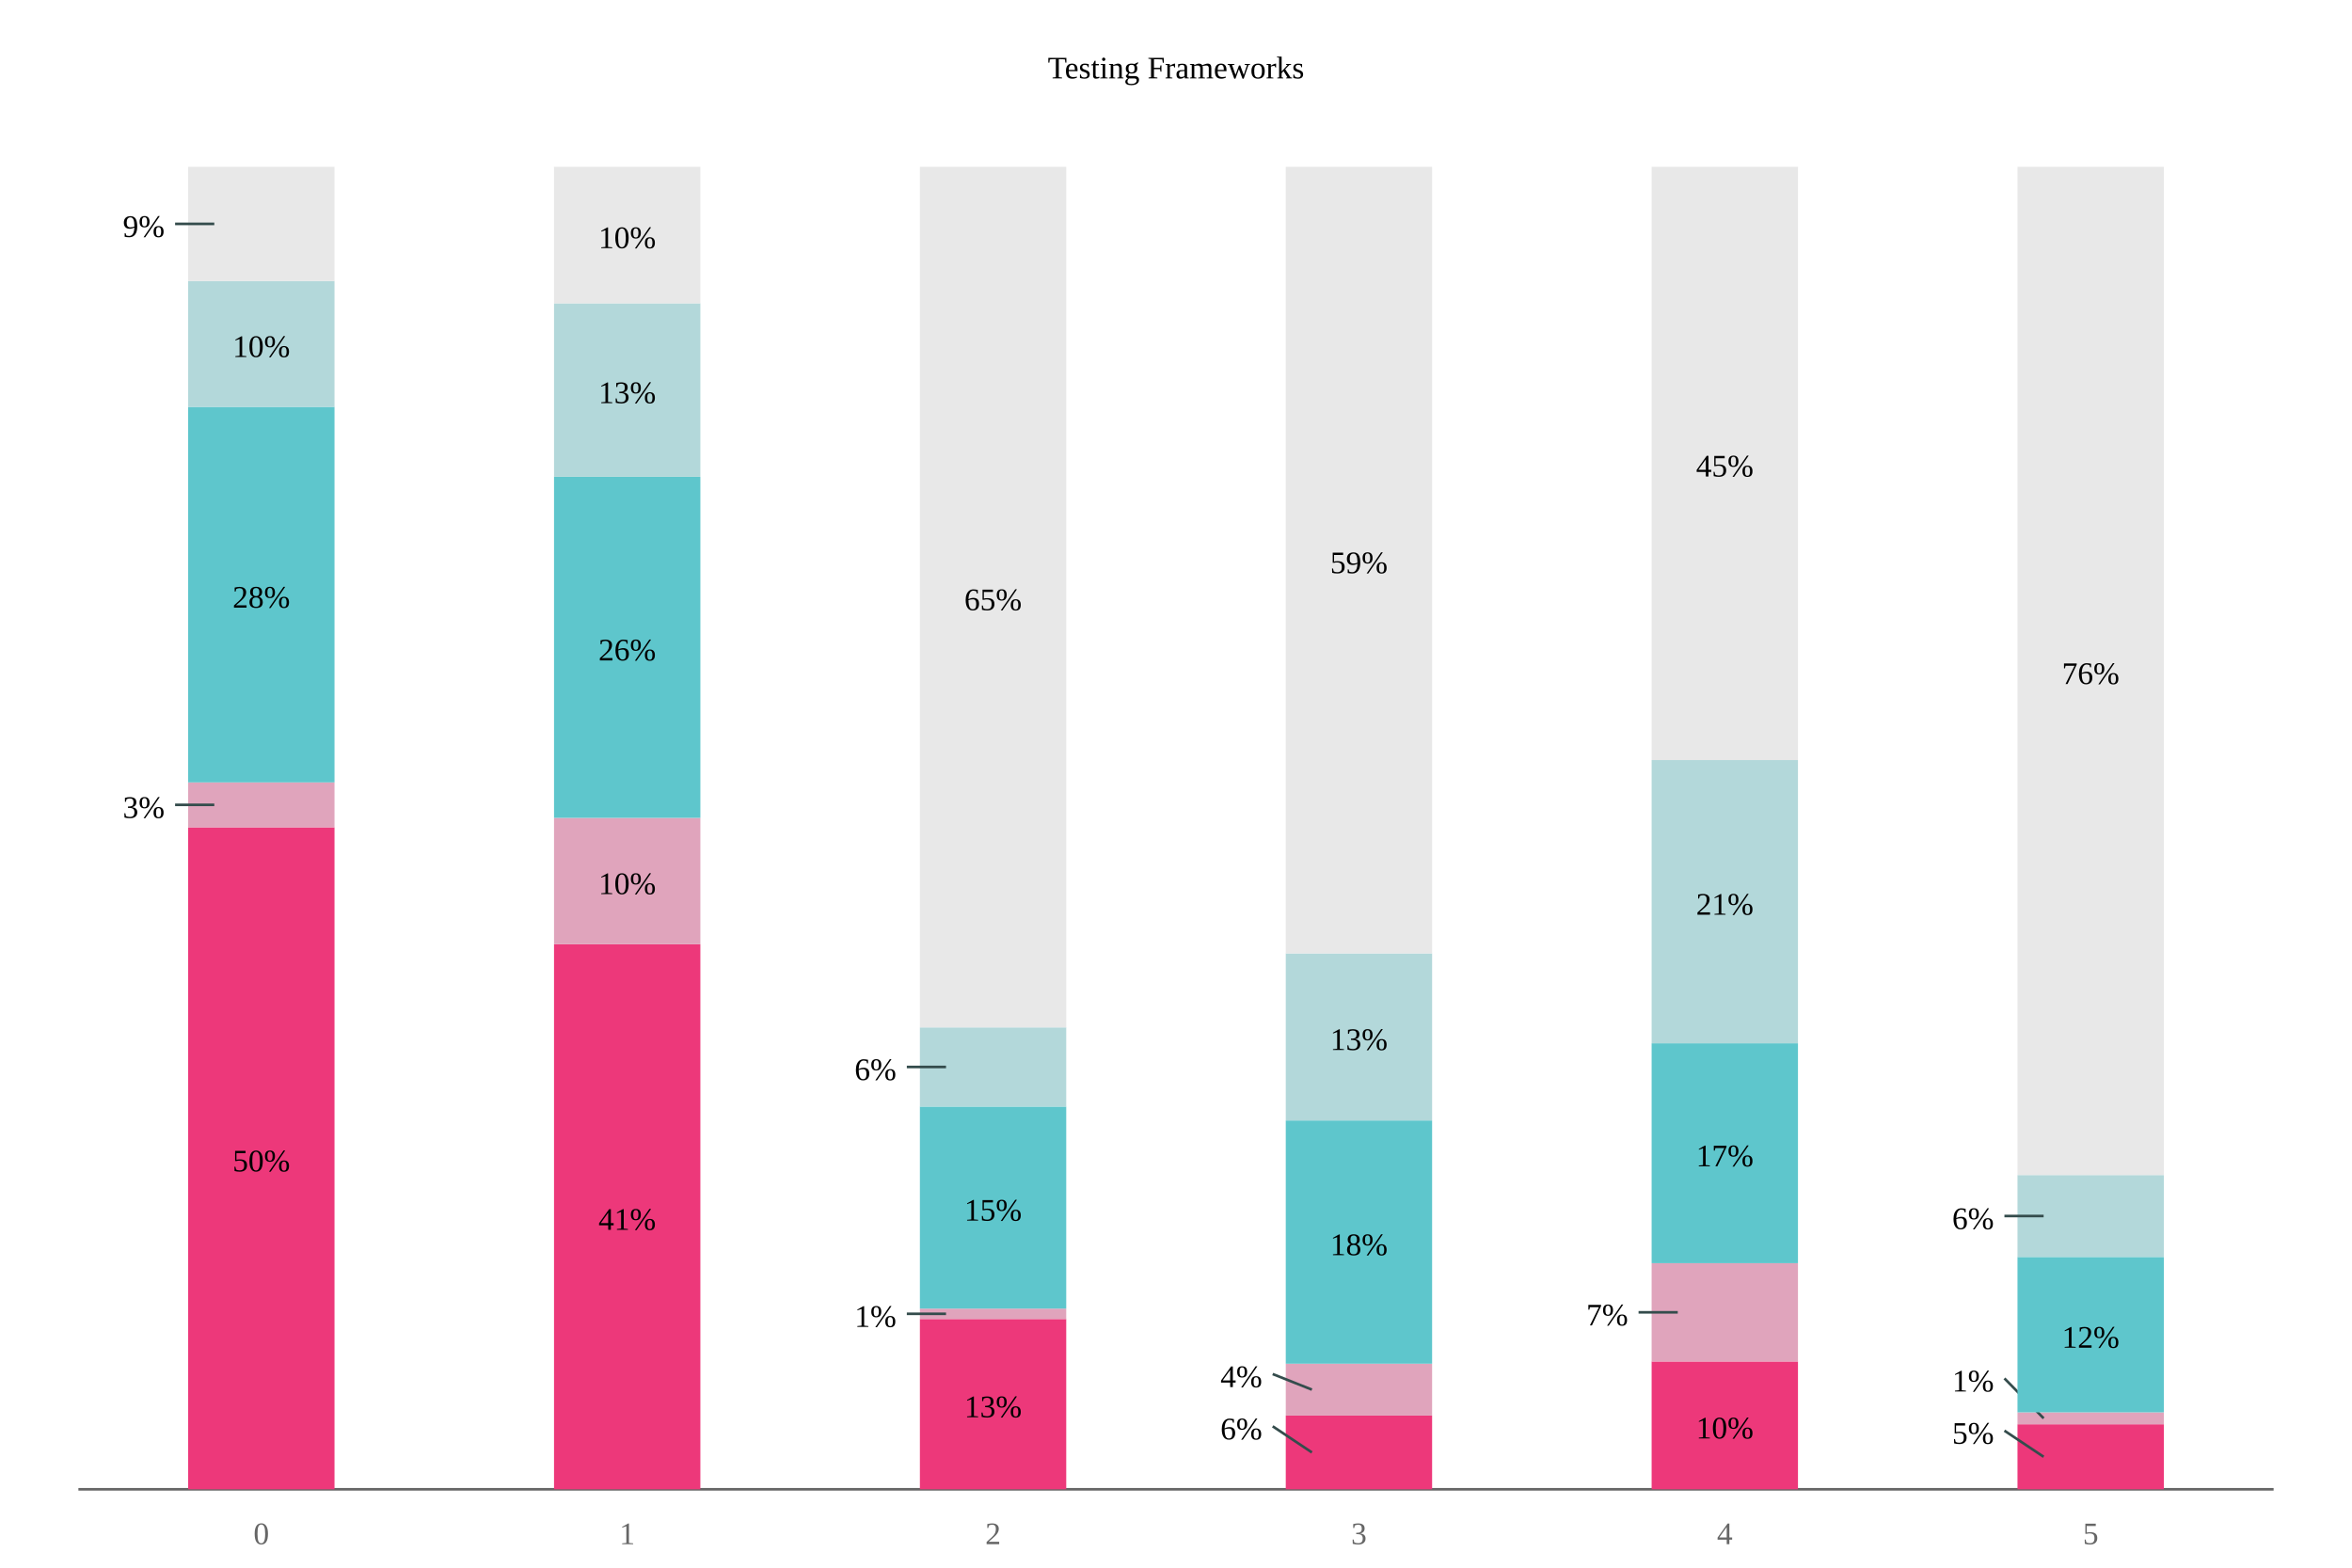
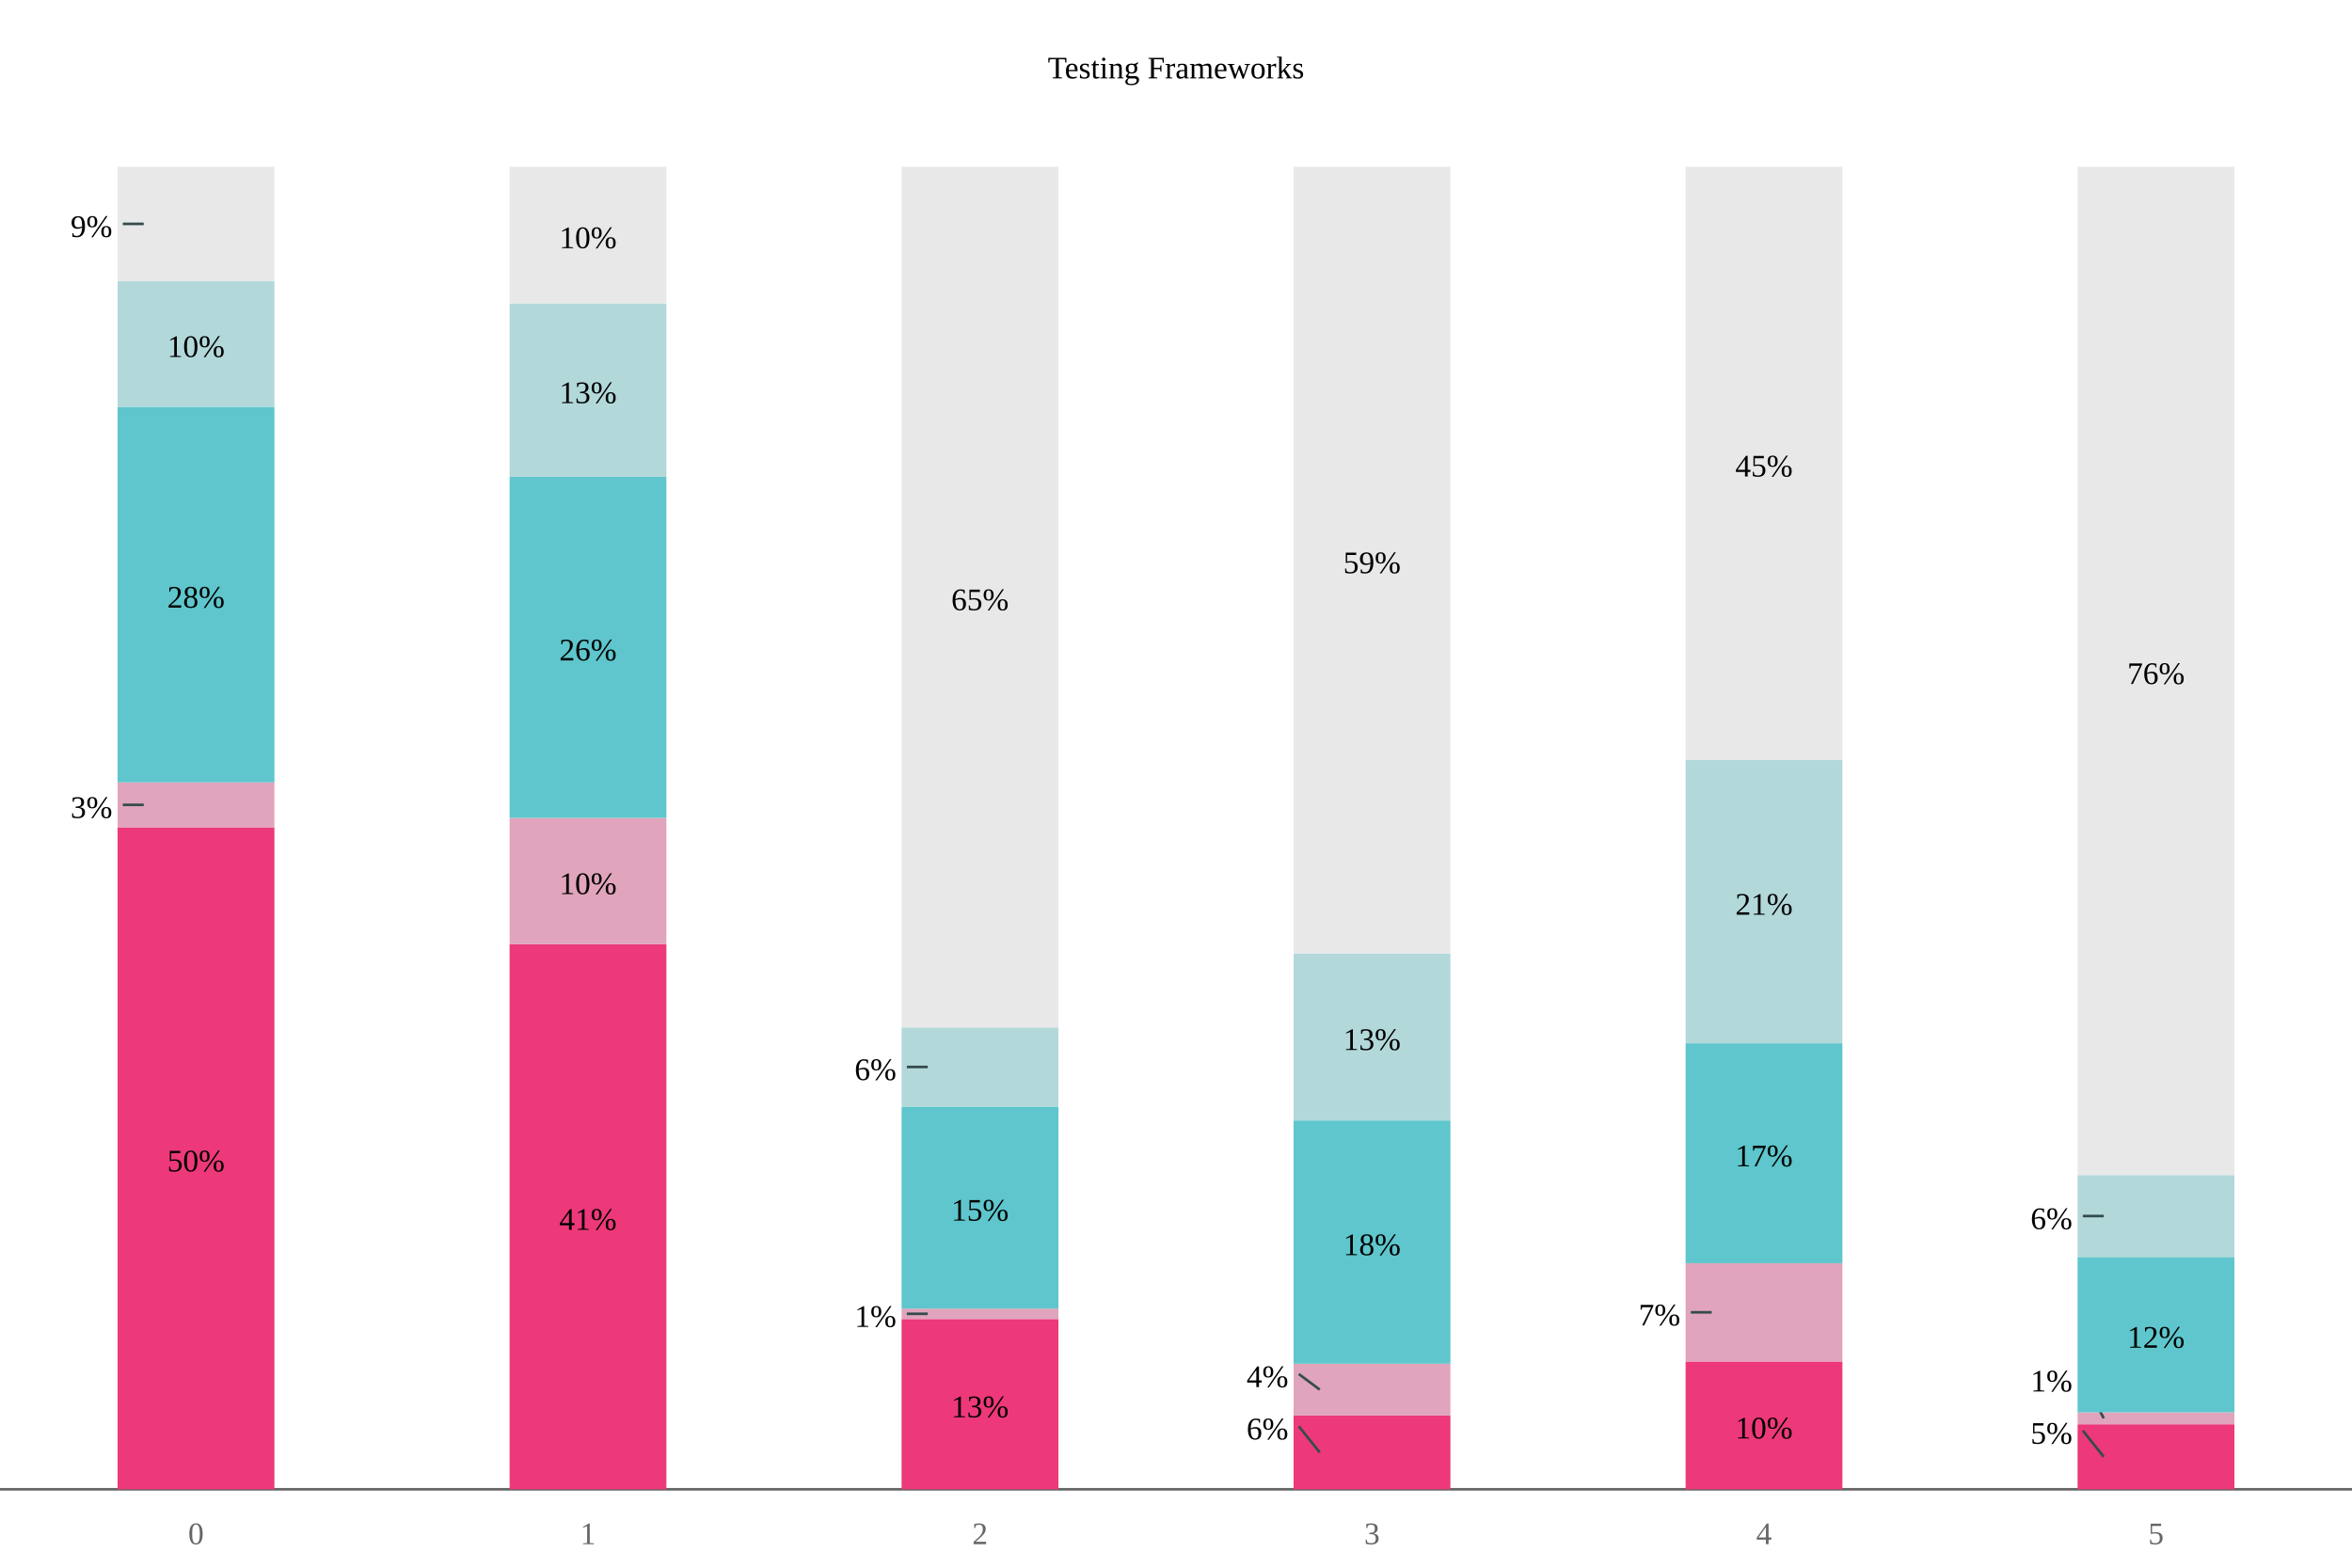
<svg class="recharts-surface" width="900" height="600" viewbox="0 0 900 600" version="1.1" data-reactid="860">
  <g class="recharts-layer recharts-x-axis" data-reactid="861">
    <g class="recharts-layer recharts-cartesian-axis" data-reactid="862">
-       <line class="recharts-cartesian-axis-line" width="840" height="30" x="30" y="570" stroke="#666" fill="none" x1="30" y1="570" x2="870" y2="570" data-reactid="863" />
+       <line class="recharts-cartesian-axis-line" width="900" height="30" x="0" y="570" stroke="#666" fill="none" x1="0" y1="570" x2="900" y2="570" data-reactid="863" />
      <g class="recharts-cartesian-axis-ticks" data-reactid="864">
        <g class="recharts-cartesian-axis-tick" data-reactid="865">
-           <text dy="15" text-anchor="middle" width="840" height="30" x="100" y="576" stroke="none" fill="#666" class="recharts-cartesian-axis-tick-value" data-reactid="866">0</text>
+           <text dy="15" text-anchor="middle" width="900" height="30" x="75" y="576" stroke="none" fill="#666" class="recharts-cartesian-axis-tick-value" data-reactid="866">0</text>
        </g>
        <g class="recharts-cartesian-axis-tick" data-reactid="867">
-           <text dy="15" text-anchor="middle" width="840" height="30" x="240" y="576" stroke="none" fill="#666" class="recharts-cartesian-axis-tick-value" data-reactid="868">1</text>
+           <text dy="15" text-anchor="middle" width="900" height="30" x="225" y="576" stroke="none" fill="#666" class="recharts-cartesian-axis-tick-value" data-reactid="868">1</text>
        </g>
        <g class="recharts-cartesian-axis-tick" data-reactid="869">
-           <text dy="15" text-anchor="middle" width="840" height="30" x="380" y="576" stroke="none" fill="#666" class="recharts-cartesian-axis-tick-value" data-reactid="870">2</text>
+           <text dy="15" text-anchor="middle" width="900" height="30" x="375" y="576" stroke="none" fill="#666" class="recharts-cartesian-axis-tick-value" data-reactid="870">2</text>
        </g>
        <g class="recharts-cartesian-axis-tick" data-reactid="871">
-           <text dy="15" text-anchor="middle" width="840" height="30" x="520" y="576" stroke="none" fill="#666" class="recharts-cartesian-axis-tick-value" data-reactid="872">3</text>
+           <text dy="15" text-anchor="middle" width="900" height="30" x="525" y="576" stroke="none" fill="#666" class="recharts-cartesian-axis-tick-value" data-reactid="872">3</text>
        </g>
        <g class="recharts-cartesian-axis-tick" data-reactid="873">
-           <text dy="15" text-anchor="middle" width="840" height="30" x="660" y="576" stroke="none" fill="#666" class="recharts-cartesian-axis-tick-value" data-reactid="874">4</text>
+           <text dy="15" text-anchor="middle" width="900" height="30" x="675" y="576" stroke="none" fill="#666" class="recharts-cartesian-axis-tick-value" data-reactid="874">4</text>
        </g>
        <g class="recharts-cartesian-axis-tick" data-reactid="875">
-           <text dy="15" text-anchor="middle" width="840" height="30" x="800" y="576" stroke="none" fill="#666" class="recharts-cartesian-axis-tick-value" data-reactid="876">5</text>
+           <text dy="15" text-anchor="middle" width="900" height="30" x="825" y="576" stroke="none" fill="#666" class="recharts-cartesian-axis-tick-value" data-reactid="876">5</text>
        </g>
      </g>
    </g>
  </g>
  <g class="recharts-layer recharts-bar-graphical" data-reactid="877">
    <g class="recharts-layer recharts-bar use-again" data-reactid="878">
      <g class="recharts-layer recharts-bar-rectangles" data-reactid="879">
        <g style="transform-origin:center bottom;" data-reactid="880">
-           <path fill="#ed387a" x="72" y="316.635" width="56" height="253.365" stroke="none" stroke-width="1" stroke-dasharray="none" class="recharts-rectangle recharts-bar-rectangle" d="M 72,316.635 h 56 v 253.365 h -56 Z" data-reactid="881" />
+           <path fill="#ed387a" x="45" y="316.635" width="60" height="253.365" stroke="none" stroke-width="1" stroke-dasharray="none" class="recharts-rectangle recharts-bar-rectangle" d="M 45,316.635 h 60 v 253.365 h -60 Z" data-reactid="881" />
        </g>
        <g style="transform-origin:center bottom;" data-reactid="882">
-           <path fill="#ed387a" x="212" y="361.38" width="56" height="208.62" stroke="none" stroke-width="1" stroke-dasharray="none" class="recharts-rectangle recharts-bar-rectangle" d="M 212,361.38 h 56 v 208.62 h -56 Z" data-reactid="883" />
+           <path fill="#ed387a" x="195" y="361.38" width="60" height="208.62" stroke="none" stroke-width="1" stroke-dasharray="none" class="recharts-rectangle recharts-bar-rectangle" d="M 195,361.38 h 60 v 208.62 h -60 Z" data-reactid="883" />
        </g>
        <g style="transform-origin:center bottom;" data-reactid="884">
-           <path fill="#ed387a" x="352" y="504.83" width="56" height="65.17" stroke="none" stroke-width="1" stroke-dasharray="none" class="recharts-rectangle recharts-bar-rectangle" d="M 352,504.83 h 56 v 65.17 h -56 Z" data-reactid="885" />
+           <path fill="#ed387a" x="345" y="504.83" width="60" height="65.17" stroke="none" stroke-width="1" stroke-dasharray="none" class="recharts-rectangle recharts-bar-rectangle" d="M 345,504.83 h 60 v 65.17 h -60 Z" data-reactid="885" />
        </g>
        <g style="transform-origin:center bottom;" data-reactid="886">
-           <path fill="#ed387a" x="492" y="541.785" width="56" height="28.215" stroke="none" stroke-width="1" stroke-dasharray="none" class="recharts-rectangle recharts-bar-rectangle" d="M 492,541.785 h 56 v 28.215 h -56 Z" data-reactid="887" />
+           <path fill="#ed387a" x="495" y="541.785" width="60" height="28.215" stroke="none" stroke-width="1" stroke-dasharray="none" class="recharts-rectangle recharts-bar-rectangle" d="M 495,541.785 h 60 v 28.215 h -60 Z" data-reactid="887" />
        </g>
        <g style="transform-origin:center bottom;" data-reactid="888">
-           <path fill="#ed387a" x="632" y="521.075" width="56" height="48.925" stroke="none" stroke-width="1" stroke-dasharray="none" class="recharts-rectangle recharts-bar-rectangle" d="M 632,521.075 h 56 v 48.925 h -56 Z" data-reactid="889" />
+           <path fill="#ed387a" x="645" y="521.075" width="60" height="48.925" stroke="none" stroke-width="1" stroke-dasharray="none" class="recharts-rectangle recharts-bar-rectangle" d="M 645,521.075 h 60 v 48.925 h -60 Z" data-reactid="889" />
        </g>
        <g style="transform-origin:center bottom;" data-reactid="890">
-           <path fill="#ed387a" x="772" y="545.11" width="56" height="24.89" stroke="none" stroke-width="1" stroke-dasharray="none" class="recharts-rectangle recharts-bar-rectangle" d="M 772,545.11 h 56 v 24.89 h -56 Z" data-reactid="891" />
+           <path fill="#ed387a" x="795" y="545.11" width="60" height="24.89" stroke="none" stroke-width="1" stroke-dasharray="none" class="recharts-rectangle recharts-bar-rectangle" d="M 795,545.11 h 60 v 24.89 h -60 Z" data-reactid="891" />
        </g>
      </g>
      <g class="recharts-layer recharts-bar-rectangle-labels" data-reactid="892">
        <g class="recharts-layer recharts-bar-labels" data-reactid="893">
          <g class="recharts-cartesian-bar-label" data-reactid="894">
-             <text class="label" x="100" y="448.317" text-anchor="middle" data-reactid="895">50%</text>
+             <text class="label" x="75" y="448.317" text-anchor="middle" data-reactid="895">50%</text>
          </g>
          <g class="recharts-cartesian-bar-label" data-reactid="896">
-             <text class="label" x="240" y="470.69" text-anchor="middle" data-reactid="897">41%</text>
+             <text class="label" x="225" y="470.69" text-anchor="middle" data-reactid="897">41%</text>
          </g>
          <g class="recharts-cartesian-bar-label" data-reactid="898">
-             <text class="label" x="380" y="542.415" text-anchor="middle" data-reactid="899">13%</text>
+             <text class="label" x="375" y="542.415" text-anchor="middle" data-reactid="899">13%</text>
          </g>
          <g class="recharts-cartesian-bar-label" data-reactid="900">
-             <text class="label" x="475" y="550.892" text-anchor="middle" data-reactid="901">6%</text>
-             <line x1="487" y1="545.892" x2="502" y2="555.892" stroke="#344c4c" stroke-width="1" data-reactid="902" />
+             <text class="label" x="485" y="550.892" text-anchor="middle" data-reactid="901">6%</text>
+             <line x1="497" y1="545.892" x2="505" y2="555.892" stroke="#344c4c" stroke-width="1" data-reactid="902" />
          </g>
          <g class="recharts-cartesian-bar-label" data-reactid="903">
-             <text class="label" x="660" y="550.538" text-anchor="middle" data-reactid="904">10%</text>
+             <text class="label" x="675" y="550.538" text-anchor="middle" data-reactid="904">10%</text>
          </g>
          <g class="recharts-cartesian-bar-label" data-reactid="905">
-             <text class="label" x="755" y="552.555" text-anchor="middle" data-reactid="906">5%</text>
-             <line x1="767" y1="547.555" x2="782" y2="557.555" stroke="#344c4c" stroke-width="1" data-reactid="907" />
+             <text class="label" x="785" y="552.555" text-anchor="middle" data-reactid="906">5%</text>
+             <line x1="797" y1="547.555" x2="805" y2="557.555" stroke="#344c4c" stroke-width="1" data-reactid="907" />
          </g>
        </g>
      </g>
    </g>
    <g class="recharts-layer recharts-bar not-use-again" data-reactid="908">
      <g class="recharts-layer recharts-bar-rectangles" data-reactid="909">
        <g style="transform-origin:center bottom;" data-reactid="910">
-           <path fill="#e0a4bc" x="72" y="299.44" width="56" height="17.195" stroke="none" stroke-width="1" stroke-dasharray="none" class="recharts-rectangle recharts-bar-rectangle" d="M 72,299.44 h 56 v 17.195 h -56 Z" data-reactid="911" />
+           <path fill="#e0a4bc" x="45" y="299.44" width="60" height="17.195" stroke="none" stroke-width="1" stroke-dasharray="none" class="recharts-rectangle recharts-bar-rectangle" d="M 45,299.44 h 60 v 17.195 h -60 Z" data-reactid="911" />
        </g>
        <g style="transform-origin:center bottom;" data-reactid="912">
-           <path fill="#e0a4bc" x="212" y="313.025" width="56" height="48.355" stroke="none" stroke-width="1" stroke-dasharray="none" class="recharts-rectangle recharts-bar-rectangle" d="M 212,313.025 h 56 v 48.355 h -56 Z" data-reactid="913" />
+           <path fill="#e0a4bc" x="195" y="313.025" width="60" height="48.355" stroke="none" stroke-width="1" stroke-dasharray="none" class="recharts-rectangle recharts-bar-rectangle" d="M 195,313.025 h 60 v 48.355 h -60 Z" data-reactid="913" />
        </g>
        <g style="transform-origin:center bottom;" data-reactid="914">
-           <path fill="#e0a4bc" x="352" y="500.84" width="56" height="3.99" stroke="none" stroke-width="1" stroke-dasharray="none" class="recharts-rectangle recharts-bar-rectangle" d="M 352,500.84 h 56 v 3.99 h -56 Z" data-reactid="915" />
+           <path fill="#e0a4bc" x="345" y="500.84" width="60" height="3.99" stroke="none" stroke-width="1" stroke-dasharray="none" class="recharts-rectangle recharts-bar-rectangle" d="M 345,500.84 h 60 v 3.99 h -60 Z" data-reactid="915" />
        </g>
        <g style="transform-origin:center bottom;" data-reactid="916">
-           <path fill="#e0a4bc" x="492" y="521.93" width="56" height="19.855" stroke="none" stroke-width="1" stroke-dasharray="none" class="recharts-rectangle recharts-bar-rectangle" d="M 492,521.93 h 56 v 19.855 h -56 Z" data-reactid="917" />
+           <path fill="#e0a4bc" x="495" y="521.93" width="60" height="19.855" stroke="none" stroke-width="1" stroke-dasharray="none" class="recharts-rectangle recharts-bar-rectangle" d="M 495,521.93 h 60 v 19.855 h -60 Z" data-reactid="917" />
        </g>
        <g style="transform-origin:center bottom;" data-reactid="918">
-           <path fill="#e0a4bc" x="632" y="483.455" width="56" height="37.62" stroke="none" stroke-width="1" stroke-dasharray="none" class="recharts-rectangle recharts-bar-rectangle" d="M 632,483.455 h 56 v 37.62 h -56 Z" data-reactid="919" />
+           <path fill="#e0a4bc" x="645" y="483.455" width="60" height="37.62" stroke="none" stroke-width="1" stroke-dasharray="none" class="recharts-rectangle recharts-bar-rectangle" d="M 645,483.455 h 60 v 37.62 h -60 Z" data-reactid="919" />
        </g>
        <g style="transform-origin:center bottom;" data-reactid="920">
-           <path fill="#e0a4bc" x="772" y="540.55" width="56" height="4.56" stroke="none" stroke-width="1" stroke-dasharray="none" class="recharts-rectangle recharts-bar-rectangle" d="M 772,540.55 h 56 v 4.56 h -56 Z" data-reactid="921" />
+           <path fill="#e0a4bc" x="795" y="540.55" width="60" height="4.56" stroke="none" stroke-width="1" stroke-dasharray="none" class="recharts-rectangle recharts-bar-rectangle" d="M 795,540.55 h 60 v 4.56 h -60 Z" data-reactid="921" />
        </g>
      </g>
      <g class="recharts-layer recharts-bar-rectangle-labels" data-reactid="922">
        <g class="recharts-layer recharts-bar-labels" data-reactid="923">
          <g class="recharts-cartesian-bar-label" data-reactid="924">
-             <text class="label" x="55" y="313.038" text-anchor="middle" data-reactid="925">3%</text>
-             <line x1="67" y1="308.038" x2="82" y2="308.038" stroke="#344c4c" stroke-width="1" data-reactid="926" />
+             <text class="label" x="35" y="313.038" text-anchor="middle" data-reactid="925">3%</text>
+             <line x1="47" y1="308.038" x2="55" y2="308.038" stroke="#344c4c" stroke-width="1" data-reactid="926" />
          </g>
          <g class="recharts-cartesian-bar-label" data-reactid="927">
-             <text class="label" x="240" y="342.202" text-anchor="middle" data-reactid="928">10%</text>
+             <text class="label" x="225" y="342.202" text-anchor="middle" data-reactid="928">10%</text>
          </g>
          <g class="recharts-cartesian-bar-label" data-reactid="929">
            <text class="label" x="335" y="507.835" text-anchor="middle" data-reactid="930">1%</text>
-             <line x1="347" y1="502.835" x2="362" y2="502.835" stroke="#344c4c" stroke-width="1" data-reactid="931" />
+             <line x1="347" y1="502.835" x2="355" y2="502.835" stroke="#344c4c" stroke-width="1" data-reactid="931" />
          </g>
          <g class="recharts-cartesian-bar-label" data-reactid="932">
-             <text class="label" x="475" y="530.892" text-anchor="middle" data-reactid="933">4%</text>
-             <line x1="487" y1="525.892" x2="502" y2="531.857" stroke="#344c4c" stroke-width="1" data-reactid="934" />
+             <text class="label" x="485" y="530.892" text-anchor="middle" data-reactid="933">4%</text>
+             <line x1="497" y1="525.892" x2="505" y2="531.857" stroke="#344c4c" stroke-width="1" data-reactid="934" />
          </g>
          <g class="recharts-cartesian-bar-label" data-reactid="935">
-             <text class="label" x="615" y="507.265" text-anchor="middle" data-reactid="936">7%</text>
-             <line x1="627" y1="502.265" x2="642" y2="502.265" stroke="#344c4c" stroke-width="1" data-reactid="937" />
+             <text class="label" x="635" y="507.265" text-anchor="middle" data-reactid="936">7%</text>
+             <line x1="647" y1="502.265" x2="655" y2="502.265" stroke="#344c4c" stroke-width="1" data-reactid="937" />
          </g>
          <g class="recharts-cartesian-bar-label" data-reactid="938">
-             <text class="label" x="755" y="532.555" text-anchor="middle" data-reactid="939">1%</text>
-             <line x1="767" y1="527.555" x2="782" y2="542.83" stroke="#344c4c" stroke-width="1" data-reactid="940" />
+             <text class="label" x="785" y="532.555" text-anchor="middle" data-reactid="939">1%</text>
+             <line x1="797" y1="527.555" x2="805" y2="542.83" stroke="#344c4c" stroke-width="1" data-reactid="940" />
          </g>
        </g>
      </g>
    </g>
    <g class="recharts-layer recharts-bar want-to-learn" data-reactid="941">
      <g class="recharts-layer recharts-bar-rectangles" data-reactid="942">
        <g style="transform-origin:center bottom;" data-reactid="943">
-           <path fill="#5ec6cc" x="72" y="155.705" width="56" height="143.735" stroke="none" stroke-width="1" stroke-dasharray="none" class="recharts-rectangle recharts-bar-rectangle" d="M 72,155.705 h 56 v 143.735 h -56 Z" data-reactid="944" />
+           <path fill="#5ec6cc" x="45" y="155.705" width="60" height="143.735" stroke="none" stroke-width="1" stroke-dasharray="none" class="recharts-rectangle recharts-bar-rectangle" d="M 45,155.705 h 60 v 143.735 h -60 Z" data-reactid="944" />
        </g>
        <g style="transform-origin:center bottom;" data-reactid="945">
-           <path fill="#5ec6cc" x="212" y="182.495" width="56" height="130.53" stroke="none" stroke-width="1" stroke-dasharray="none" class="recharts-rectangle recharts-bar-rectangle" d="M 212,182.495 h 56 v 130.53 h -56 Z" data-reactid="946" />
+           <path fill="#5ec6cc" x="195" y="182.495" width="60" height="130.53" stroke="none" stroke-width="1" stroke-dasharray="none" class="recharts-rectangle recharts-bar-rectangle" d="M 195,182.495 h 60 v 130.53 h -60 Z" data-reactid="946" />
        </g>
        <g style="transform-origin:center bottom;" data-reactid="947">
-           <path fill="#5ec6cc" x="352" y="423.51" width="56" height="77.33" stroke="none" stroke-width="1" stroke-dasharray="none" class="recharts-rectangle recharts-bar-rectangle" d="M 352,423.51 h 56 v 77.33 h -56 Z" data-reactid="948" />
+           <path fill="#5ec6cc" x="345" y="423.51" width="60" height="77.33" stroke="none" stroke-width="1" stroke-dasharray="none" class="recharts-rectangle recharts-bar-rectangle" d="M 345,423.51 h 60 v 77.33 h -60 Z" data-reactid="948" />
        </g>
        <g style="transform-origin:center bottom;" data-reactid="949">
-           <path fill="#5ec6cc" x="492" y="428.83" width="56" height="93.1" stroke="none" stroke-width="1" stroke-dasharray="none" class="recharts-rectangle recharts-bar-rectangle" d="M 492,428.83 h 56 v 93.1 h -56 Z" data-reactid="950" />
+           <path fill="#5ec6cc" x="495" y="428.83" width="60" height="93.1" stroke="none" stroke-width="1" stroke-dasharray="none" class="recharts-rectangle recharts-bar-rectangle" d="M 495,428.83 h 60 v 93.1 h -60 Z" data-reactid="950" />
        </g>
        <g style="transform-origin:center bottom;" data-reactid="951">
-           <path fill="#5ec6cc" x="632" y="399.285" width="56" height="84.17" stroke="none" stroke-width="1" stroke-dasharray="none" class="recharts-rectangle recharts-bar-rectangle" d="M 632,399.285 h 56 v 84.17 h -56 Z" data-reactid="952" />
+           <path fill="#5ec6cc" x="645" y="399.285" width="60" height="84.17" stroke="none" stroke-width="1" stroke-dasharray="none" class="recharts-rectangle recharts-bar-rectangle" d="M 645,399.285 h 60 v 84.17 h -60 Z" data-reactid="952" />
        </g>
        <g style="transform-origin:center bottom;" data-reactid="953">
-           <path fill="#5ec6cc" x="772" y="481.08" width="56" height="59.47" stroke="none" stroke-width="1" stroke-dasharray="none" class="recharts-rectangle recharts-bar-rectangle" d="M 772,481.08 h 56 v 59.47 h -56 Z" data-reactid="954" />
+           <path fill="#5ec6cc" x="795" y="481.08" width="60" height="59.47" stroke="none" stroke-width="1" stroke-dasharray="none" class="recharts-rectangle recharts-bar-rectangle" d="M 795,481.08 h 60 v 59.47 h -60 Z" data-reactid="954" />
        </g>
      </g>
      <g class="recharts-layer recharts-bar-rectangle-labels" data-reactid="955">
        <g class="recharts-layer recharts-bar-labels" data-reactid="956">
          <g class="recharts-cartesian-bar-label" data-reactid="957">
-             <text class="label" x="100" y="232.572" text-anchor="middle" data-reactid="958">28%</text>
+             <text class="label" x="75" y="232.572" text-anchor="middle" data-reactid="958">28%</text>
          </g>
          <g class="recharts-cartesian-bar-label" data-reactid="959">
-             <text class="label" x="240" y="252.76" text-anchor="middle" data-reactid="960">26%</text>
+             <text class="label" x="225" y="252.76" text-anchor="middle" data-reactid="960">26%</text>
          </g>
          <g class="recharts-cartesian-bar-label" data-reactid="961">
-             <text class="label" x="380" y="467.175" text-anchor="middle" data-reactid="962">15%</text>
+             <text class="label" x="375" y="467.175" text-anchor="middle" data-reactid="962">15%</text>
          </g>
          <g class="recharts-cartesian-bar-label" data-reactid="963">
-             <text class="label" x="520" y="480.38" text-anchor="middle" data-reactid="964">18%</text>
+             <text class="label" x="525" y="480.38" text-anchor="middle" data-reactid="964">18%</text>
          </g>
          <g class="recharts-cartesian-bar-label" data-reactid="965">
-             <text class="label" x="660" y="446.37" text-anchor="middle" data-reactid="966">17%</text>
+             <text class="label" x="675" y="446.37" text-anchor="middle" data-reactid="966">17%</text>
          </g>
          <g class="recharts-cartesian-bar-label" data-reactid="967">
-             <text class="label" x="800" y="515.815" text-anchor="middle" data-reactid="968">12%</text>
+             <text class="label" x="825" y="515.815" text-anchor="middle" data-reactid="968">12%</text>
          </g>
        </g>
      </g>
    </g>
    <g class="recharts-layer recharts-bar not-interested" data-reactid="969">
      <g class="recharts-layer recharts-bar-rectangles" data-reactid="970">
        <g style="transform-origin:center bottom;" data-reactid="971">
-           <path fill="#b3d8da" x="72" y="107.54" width="56" height="48.165" stroke="none" stroke-width="1" stroke-dasharray="none" class="recharts-rectangle recharts-bar-rectangle" d="M 72,107.54 h 56 v 48.165 h -56 Z" data-reactid="972" />
+           <path fill="#b3d8da" x="45" y="107.54" width="60" height="48.165" stroke="none" stroke-width="1" stroke-dasharray="none" class="recharts-rectangle recharts-bar-rectangle" d="M 45,107.54 h 60 v 48.165 h -60 Z" data-reactid="972" />
        </g>
        <g style="transform-origin:center bottom;" data-reactid="973">
-           <path fill="#b3d8da" x="212" y="116.09" width="56" height="66.405" stroke="none" stroke-width="1" stroke-dasharray="none" class="recharts-rectangle recharts-bar-rectangle" d="M 212,116.09 h 56 v 66.405 h -56 Z" data-reactid="974" />
+           <path fill="#b3d8da" x="195" y="116.09" width="60" height="66.405" stroke="none" stroke-width="1" stroke-dasharray="none" class="recharts-rectangle recharts-bar-rectangle" d="M 195,116.09 h 60 v 66.405 h -60 Z" data-reactid="974" />
        </g>
        <g style="transform-origin:center bottom;" data-reactid="975">
-           <path fill="#b3d8da" x="352" y="393.205" width="56" height="30.305" stroke="none" stroke-width="1" stroke-dasharray="none" class="recharts-rectangle recharts-bar-rectangle" d="M 352,393.205 h 56 v 30.305 h -56 Z" data-reactid="976" />
+           <path fill="#b3d8da" x="345" y="393.205" width="60" height="30.305" stroke="none" stroke-width="1" stroke-dasharray="none" class="recharts-rectangle recharts-bar-rectangle" d="M 345,393.205 h 60 v 30.305 h -60 Z" data-reactid="976" />
        </g>
        <g style="transform-origin:center bottom;" data-reactid="977">
-           <path fill="#b3d8da" x="492" y="364.895" width="56" height="63.935" stroke="none" stroke-width="1" stroke-dasharray="none" class="recharts-rectangle recharts-bar-rectangle" d="M 492,364.895 h 56 v 63.935 h -56 Z" data-reactid="978" />
+           <path fill="#b3d8da" x="495" y="364.895" width="60" height="63.935" stroke="none" stroke-width="1" stroke-dasharray="none" class="recharts-rectangle recharts-bar-rectangle" d="M 495,364.895 h 60 v 63.935 h -60 Z" data-reactid="978" />
        </g>
        <g style="transform-origin:center bottom;" data-reactid="979">
-           <path fill="#b3d8da" x="632" y="290.89" width="56" height="108.395" stroke="none" stroke-width="1" stroke-dasharray="none" class="recharts-rectangle recharts-bar-rectangle" d="M 632,290.89 h 56 v 108.395 h -56 Z" data-reactid="980" />
+           <path fill="#b3d8da" x="645" y="290.89" width="60" height="108.395" stroke="none" stroke-width="1" stroke-dasharray="none" class="recharts-rectangle recharts-bar-rectangle" d="M 645,290.89 h 60 v 108.395 h -60 Z" data-reactid="980" />
        </g>
        <g style="transform-origin:center bottom;" data-reactid="981">
-           <path fill="#b3d8da" x="772" y="449.73" width="56" height="31.35" stroke="none" stroke-width="1" stroke-dasharray="none" class="recharts-rectangle recharts-bar-rectangle" d="M 772,449.73 h 56 v 31.35 h -56 Z" data-reactid="982" />
+           <path fill="#b3d8da" x="795" y="449.73" width="60" height="31.35" stroke="none" stroke-width="1" stroke-dasharray="none" class="recharts-rectangle recharts-bar-rectangle" d="M 795,449.73 h 60 v 31.35 h -60 Z" data-reactid="982" />
        </g>
      </g>
      <g class="recharts-layer recharts-bar-rectangle-labels" data-reactid="983">
        <g class="recharts-layer recharts-bar-labels" data-reactid="984">
          <g class="recharts-cartesian-bar-label" data-reactid="985">
-             <text class="label" x="100" y="136.622" text-anchor="middle" data-reactid="986">10%</text>
+             <text class="label" x="75" y="136.622" text-anchor="middle" data-reactid="986">10%</text>
          </g>
          <g class="recharts-cartesian-bar-label" data-reactid="987">
-             <text class="label" x="240" y="154.292" text-anchor="middle" data-reactid="988">13%</text>
+             <text class="label" x="225" y="154.292" text-anchor="middle" data-reactid="988">13%</text>
          </g>
          <g class="recharts-cartesian-bar-label" data-reactid="989">
            <text class="label" x="335" y="413.358" text-anchor="middle" data-reactid="990">6%</text>
-             <line x1="347" y1="408.358" x2="362" y2="408.358" stroke="#344c4c" stroke-width="1" data-reactid="991" />
+             <line x1="347" y1="408.358" x2="355" y2="408.358" stroke="#344c4c" stroke-width="1" data-reactid="991" />
          </g>
          <g class="recharts-cartesian-bar-label" data-reactid="992">
-             <text class="label" x="520" y="401.862" text-anchor="middle" data-reactid="993">13%</text>
+             <text class="label" x="525" y="401.862" text-anchor="middle" data-reactid="993">13%</text>
          </g>
          <g class="recharts-cartesian-bar-label" data-reactid="994">
-             <text class="label" x="660" y="350.087" text-anchor="middle" data-reactid="995">21%</text>
+             <text class="label" x="675" y="350.087" text-anchor="middle" data-reactid="995">21%</text>
          </g>
          <g class="recharts-cartesian-bar-label" data-reactid="996">
-             <text class="label" x="755" y="470.405" text-anchor="middle" data-reactid="997">6%</text>
-             <line x1="767" y1="465.405" x2="782" y2="465.405" stroke="#344c4c" stroke-width="1" data-reactid="998" />
+             <text class="label" x="785" y="470.405" text-anchor="middle" data-reactid="997">6%</text>
+             <line x1="797" y1="465.405" x2="805" y2="465.405" stroke="#344c4c" stroke-width="1" data-reactid="998" />
          </g>
        </g>
      </g>
    </g>
    <g class="recharts-layer recharts-bar never-heard" data-reactid="999">
      <g class="recharts-layer recharts-bar-rectangles" data-reactid="1000">
        <g style="transform-origin:center bottom;" data-reactid="1001">
-           <path fill="#e8e8e8" x="72" y="63.84" width="56" height="43.7" stroke="none" stroke-width="1" stroke-dasharray="none" class="recharts-rectangle recharts-bar-rectangle" d="M 72,63.84 h 56 v 43.7 h -56 Z" data-reactid="1002" />
+           <path fill="#e8e8e8" x="45" y="63.84" width="60" height="43.7" stroke="none" stroke-width="1" stroke-dasharray="none" class="recharts-rectangle recharts-bar-rectangle" d="M 45,63.84 h 60 v 43.7 h -60 Z" data-reactid="1002" />
        </g>
        <g style="transform-origin:center bottom;" data-reactid="1003">
-           <path fill="#e8e8e8" x="212" y="63.84" width="56" height="52.25" stroke="none" stroke-width="1" stroke-dasharray="none" class="recharts-rectangle recharts-bar-rectangle" d="M 212,63.84 h 56 v 52.25 h -56 Z" data-reactid="1004" />
+           <path fill="#e8e8e8" x="195" y="63.84" width="60" height="52.25" stroke="none" stroke-width="1" stroke-dasharray="none" class="recharts-rectangle recharts-bar-rectangle" d="M 195,63.84 h 60 v 52.25 h -60 Z" data-reactid="1004" />
        </g>
        <g style="transform-origin:center bottom;" data-reactid="1005">
-           <path fill="#e8e8e8" x="352" y="63.84" width="56" height="329.365" stroke="none" stroke-width="1" stroke-dasharray="none" class="recharts-rectangle recharts-bar-rectangle" d="M 352,63.84 h 56 v 329.365 h -56 Z" data-reactid="1006" />
+           <path fill="#e8e8e8" x="345" y="63.84" width="60" height="329.365" stroke="none" stroke-width="1" stroke-dasharray="none" class="recharts-rectangle recharts-bar-rectangle" d="M 345,63.84 h 60 v 329.365 h -60 Z" data-reactid="1006" />
        </g>
        <g style="transform-origin:center bottom;" data-reactid="1007">
-           <path fill="#e8e8e8" x="492" y="63.84" width="56" height="301.055" stroke="none" stroke-width="1" stroke-dasharray="none" class="recharts-rectangle recharts-bar-rectangle" d="M 492,63.84 h 56 v 301.055 h -56 Z" data-reactid="1008" />
+           <path fill="#e8e8e8" x="495" y="63.84" width="60" height="301.055" stroke="none" stroke-width="1" stroke-dasharray="none" class="recharts-rectangle recharts-bar-rectangle" d="M 495,63.84 h 60 v 301.055 h -60 Z" data-reactid="1008" />
        </g>
        <g style="transform-origin:center bottom;" data-reactid="1009">
-           <path fill="#e8e8e8" x="632" y="63.84" width="56" height="227.05" stroke="none" stroke-width="1" stroke-dasharray="none" class="recharts-rectangle recharts-bar-rectangle" d="M 632,63.84 h 56 v 227.05 h -56 Z" data-reactid="1010" />
+           <path fill="#e8e8e8" x="645" y="63.84" width="60" height="227.05" stroke="none" stroke-width="1" stroke-dasharray="none" class="recharts-rectangle recharts-bar-rectangle" d="M 645,63.84 h 60 v 227.05 h -60 Z" data-reactid="1010" />
        </g>
        <g style="transform-origin:center bottom;" data-reactid="1011">
-           <path fill="#e8e8e8" x="772" y="63.84" width="56" height="385.89" stroke="none" stroke-width="1" stroke-dasharray="none" class="recharts-rectangle recharts-bar-rectangle" d="M 772,63.84 h 56 v 385.89 h -56 Z" data-reactid="1012" />
+           <path fill="#e8e8e8" x="795" y="63.84" width="60" height="385.89" stroke="none" stroke-width="1" stroke-dasharray="none" class="recharts-rectangle recharts-bar-rectangle" d="M 795,63.84 h 60 v 385.89 h -60 Z" data-reactid="1012" />
        </g>
      </g>
      <g class="recharts-layer recharts-bar-rectangle-labels" data-reactid="1013">
        <g class="recharts-layer recharts-bar-labels" data-reactid="1014">
          <g class="recharts-cartesian-bar-label" data-reactid="1015">
-             <text class="label" x="55" y="90.69" text-anchor="middle" data-reactid="1016">9%</text>
-             <line x1="67" y1="85.69" x2="82" y2="85.69" stroke="#344c4c" stroke-width="1" data-reactid="1017" />
+             <text class="label" x="35" y="90.69" text-anchor="middle" data-reactid="1016">9%</text>
+             <line x1="47" y1="85.69" x2="55" y2="85.69" stroke="#344c4c" stroke-width="1" data-reactid="1017" />
          </g>
          <g class="recharts-cartesian-bar-label" data-reactid="1018">
-             <text class="label" x="240" y="94.965" text-anchor="middle" data-reactid="1019">10%</text>
+             <text class="label" x="225" y="94.965" text-anchor="middle" data-reactid="1019">10%</text>
          </g>
          <g class="recharts-cartesian-bar-label" data-reactid="1020">
-             <text class="label" x="380" y="233.523" text-anchor="middle" data-reactid="1021">65%</text>
+             <text class="label" x="375" y="233.523" text-anchor="middle" data-reactid="1021">65%</text>
          </g>
          <g class="recharts-cartesian-bar-label" data-reactid="1022">
-             <text class="label" x="520" y="219.367" text-anchor="middle" data-reactid="1023">59%</text>
+             <text class="label" x="525" y="219.367" text-anchor="middle" data-reactid="1023">59%</text>
          </g>
          <g class="recharts-cartesian-bar-label" data-reactid="1024">
-             <text class="label" x="660" y="182.365" text-anchor="middle" data-reactid="1025">45%</text>
+             <text class="label" x="675" y="182.365" text-anchor="middle" data-reactid="1025">45%</text>
          </g>
          <g class="recharts-cartesian-bar-label" data-reactid="1026">
-             <text class="label" x="800" y="261.785" text-anchor="middle" data-reactid="1027">76%</text>
+             <text class="label" x="825" y="261.785" text-anchor="middle" data-reactid="1027">76%</text>
          </g>
        </g>
      </g>
    </g>
  </g>
  <text fill="black" x="50%" y="30" text-anchor="middle" data-reactid="1028">Testing Frameworks</text>
  <defs data-reactid="1029">
    <pattern id="pe8e8e8" patternunits="userSpaceOnUse" width="10" height="10" data-reactid="1030">
      <path d="M 0,10 l 10,-10 M -2.5,2.5 l 5,-5 M 7.5,12.5 l 5,-5" stroke-width="2" shape-rendering="auto" stroke="#e8e8e8" stroke-linecap="square" data-reactid="1031" />
    </pattern>
    <pattern id="pdadada" patternunits="userSpaceOnUse" width="10" height="10" data-reactid="1032">
      <path d="M 0,10 l 10,-10 M -2.5,2.5 l 5,-5 M 7.5,12.5 l 5,-5" stroke-width="2" shape-rendering="auto" stroke="#dadada" stroke-linecap="square" data-reactid="1033" />
    </pattern>
    <pattern id="pcecece" patternunits="userSpaceOnUse" width="10" height="10" data-reactid="1034">
      <path d="M 0,10 l 10,-10 M -2.5,2.5 l 5,-5 M 7.5,12.5 l 5,-5" stroke-width="2" shape-rendering="auto" stroke="#cecece" stroke-linecap="square" data-reactid="1035" />
    </pattern>
    <pattern id="pdadada" patternunits="userSpaceOnUse" width="10" height="10" data-reactid="1036">
      <path d="M 0,10 l 10,-10 M -2.5,2.5 l 5,-5 M 7.5,12.5 l 5,-5" stroke-width="2" shape-rendering="auto" stroke="#dadada" stroke-linecap="square" data-reactid="1037" />
    </pattern>
    <pattern id="pcecece" patternunits="userSpaceOnUse" width="10" height="10" data-reactid="1038">
      <path d="M 0,10 l 10,-10 M -2.5,2.5 l 5,-5 M 7.5,12.5 l 5,-5" stroke-width="2" shape-rendering="auto" stroke="#cecece" stroke-linecap="square" data-reactid="1039" />
    </pattern>
  </defs>
</svg>
